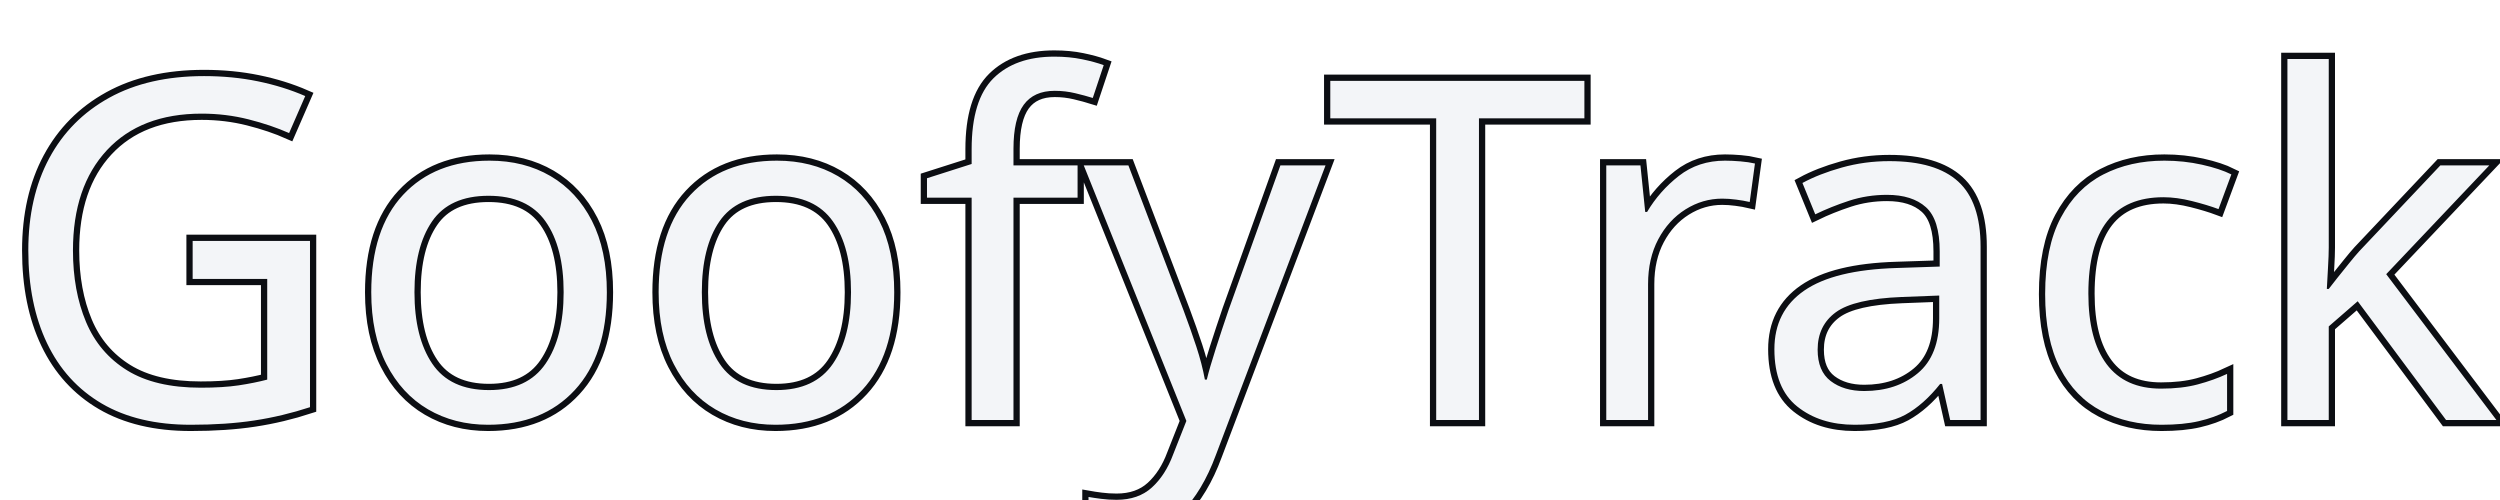
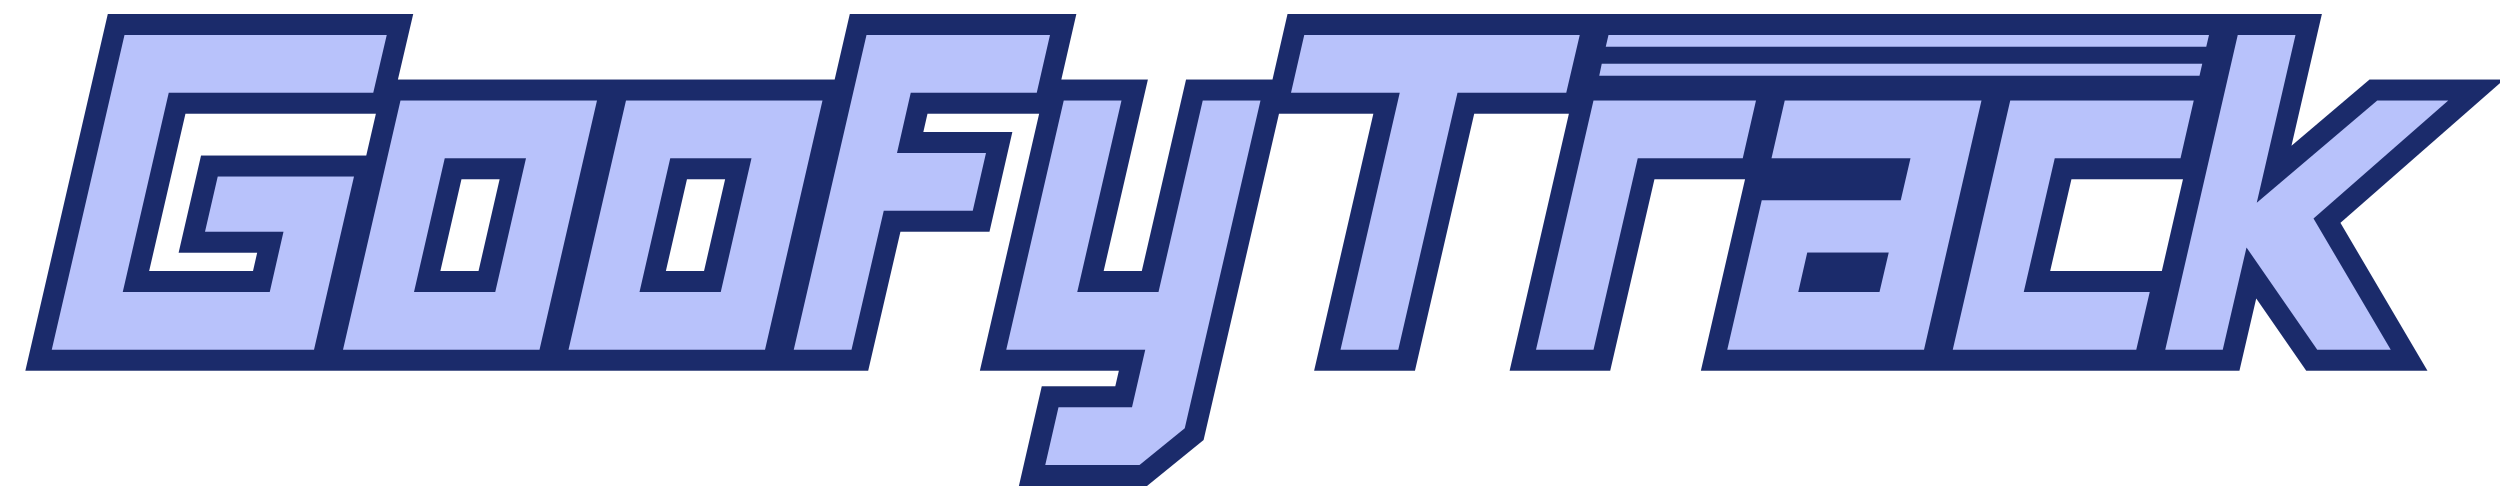
<svg xmlns="http://www.w3.org/2000/svg" width="1000" height="200" viewBox="0 0 1000 200" version="1.1">
-   <text x="500" y="168" text-anchor="middle" textLength="940" lengthAdjust="spacingAndGlyphs" font-family="Impact, Bahnschrift, 'Arial Black', sans-serif" font-size="190" fill="#f3f5f8" stroke="#0c0e13" stroke-width="5" paint-order="stroke">GoofyTrack</text>
+   <path fill="#b8c2fb" fill-rule="evenodd" stroke="#1b2b6b" stroke-width="16.8" stroke-linejoin="miter" paint-order="stroke" d="M154.7 14L49.8 14L20.7 139.9L125.6 139.9L141.6 70.6L87.1 70.6L82 92.7L113.4 92.7L107.9 116.8L49.1 116.8L67.5 37.1L149.3 37.1ZM160.2 40.2L238.8 40.2L215.8 139.9L137.2 139.9ZM177.9 63.3L210.4 63.3L198.1 116.8L165.6 116.8ZM250.4 40.2L329 40.2L306 139.9L227.4 139.9ZM268.1 63.3L300.6 63.3L288.3 116.8L255.8 116.8ZM346.6 14L420 14L414.7 37.1L364.3 37.1L358.8 61.2L394.4 61.2L389.1 84.3L353.5 84.3L340.6 139.9L317.5 139.9ZM425.5 40.2L448.6 40.2L430.9 116.8L463.4 116.8L481.1 40.2L504.2 40.2L473.9 171.3L455.8 186L418.1 186L423.4 162.9L452.8 162.9L458.1 139.9L402.5 139.9ZM521.7 14L631.9 14L626.5 37.1L583 37.1L559.3 139.9L536.2 139.9L559.9 37.1L516.4 37.1ZM637.4 40.2L702.4 40.2L697.1 63.3L655.1 63.3L637.4 139.9L614.4 139.9ZM713.9 40.2L792.6 40.2L769.6 139.9L690.9 139.9L704.7 80.1L760.3 80.1L764.2 63.3L708.6 63.3ZM722.9 101L755.5 101L751.8 116.8L719.3 116.8ZM804.1 40.2L877.5 40.2L872.2 63.3L821.9 63.3L809.5 116.8L859.9 116.8L854.5 139.9L781.1 139.9ZM895.1 14L918.2 14L902.7 81.1L950.9 40.2L979.3 40.2L925.4 87.4L956.3 139.9L926.9 139.9L898.6 99L889.1 139.9L866.1 139.9ZM643.4 14L883.6 14L882.5 18.7L642.3 18.7ZM640.7 25.5L880.9 25.5L879.8 30.3L639.7 30.3Z" />
</svg>
